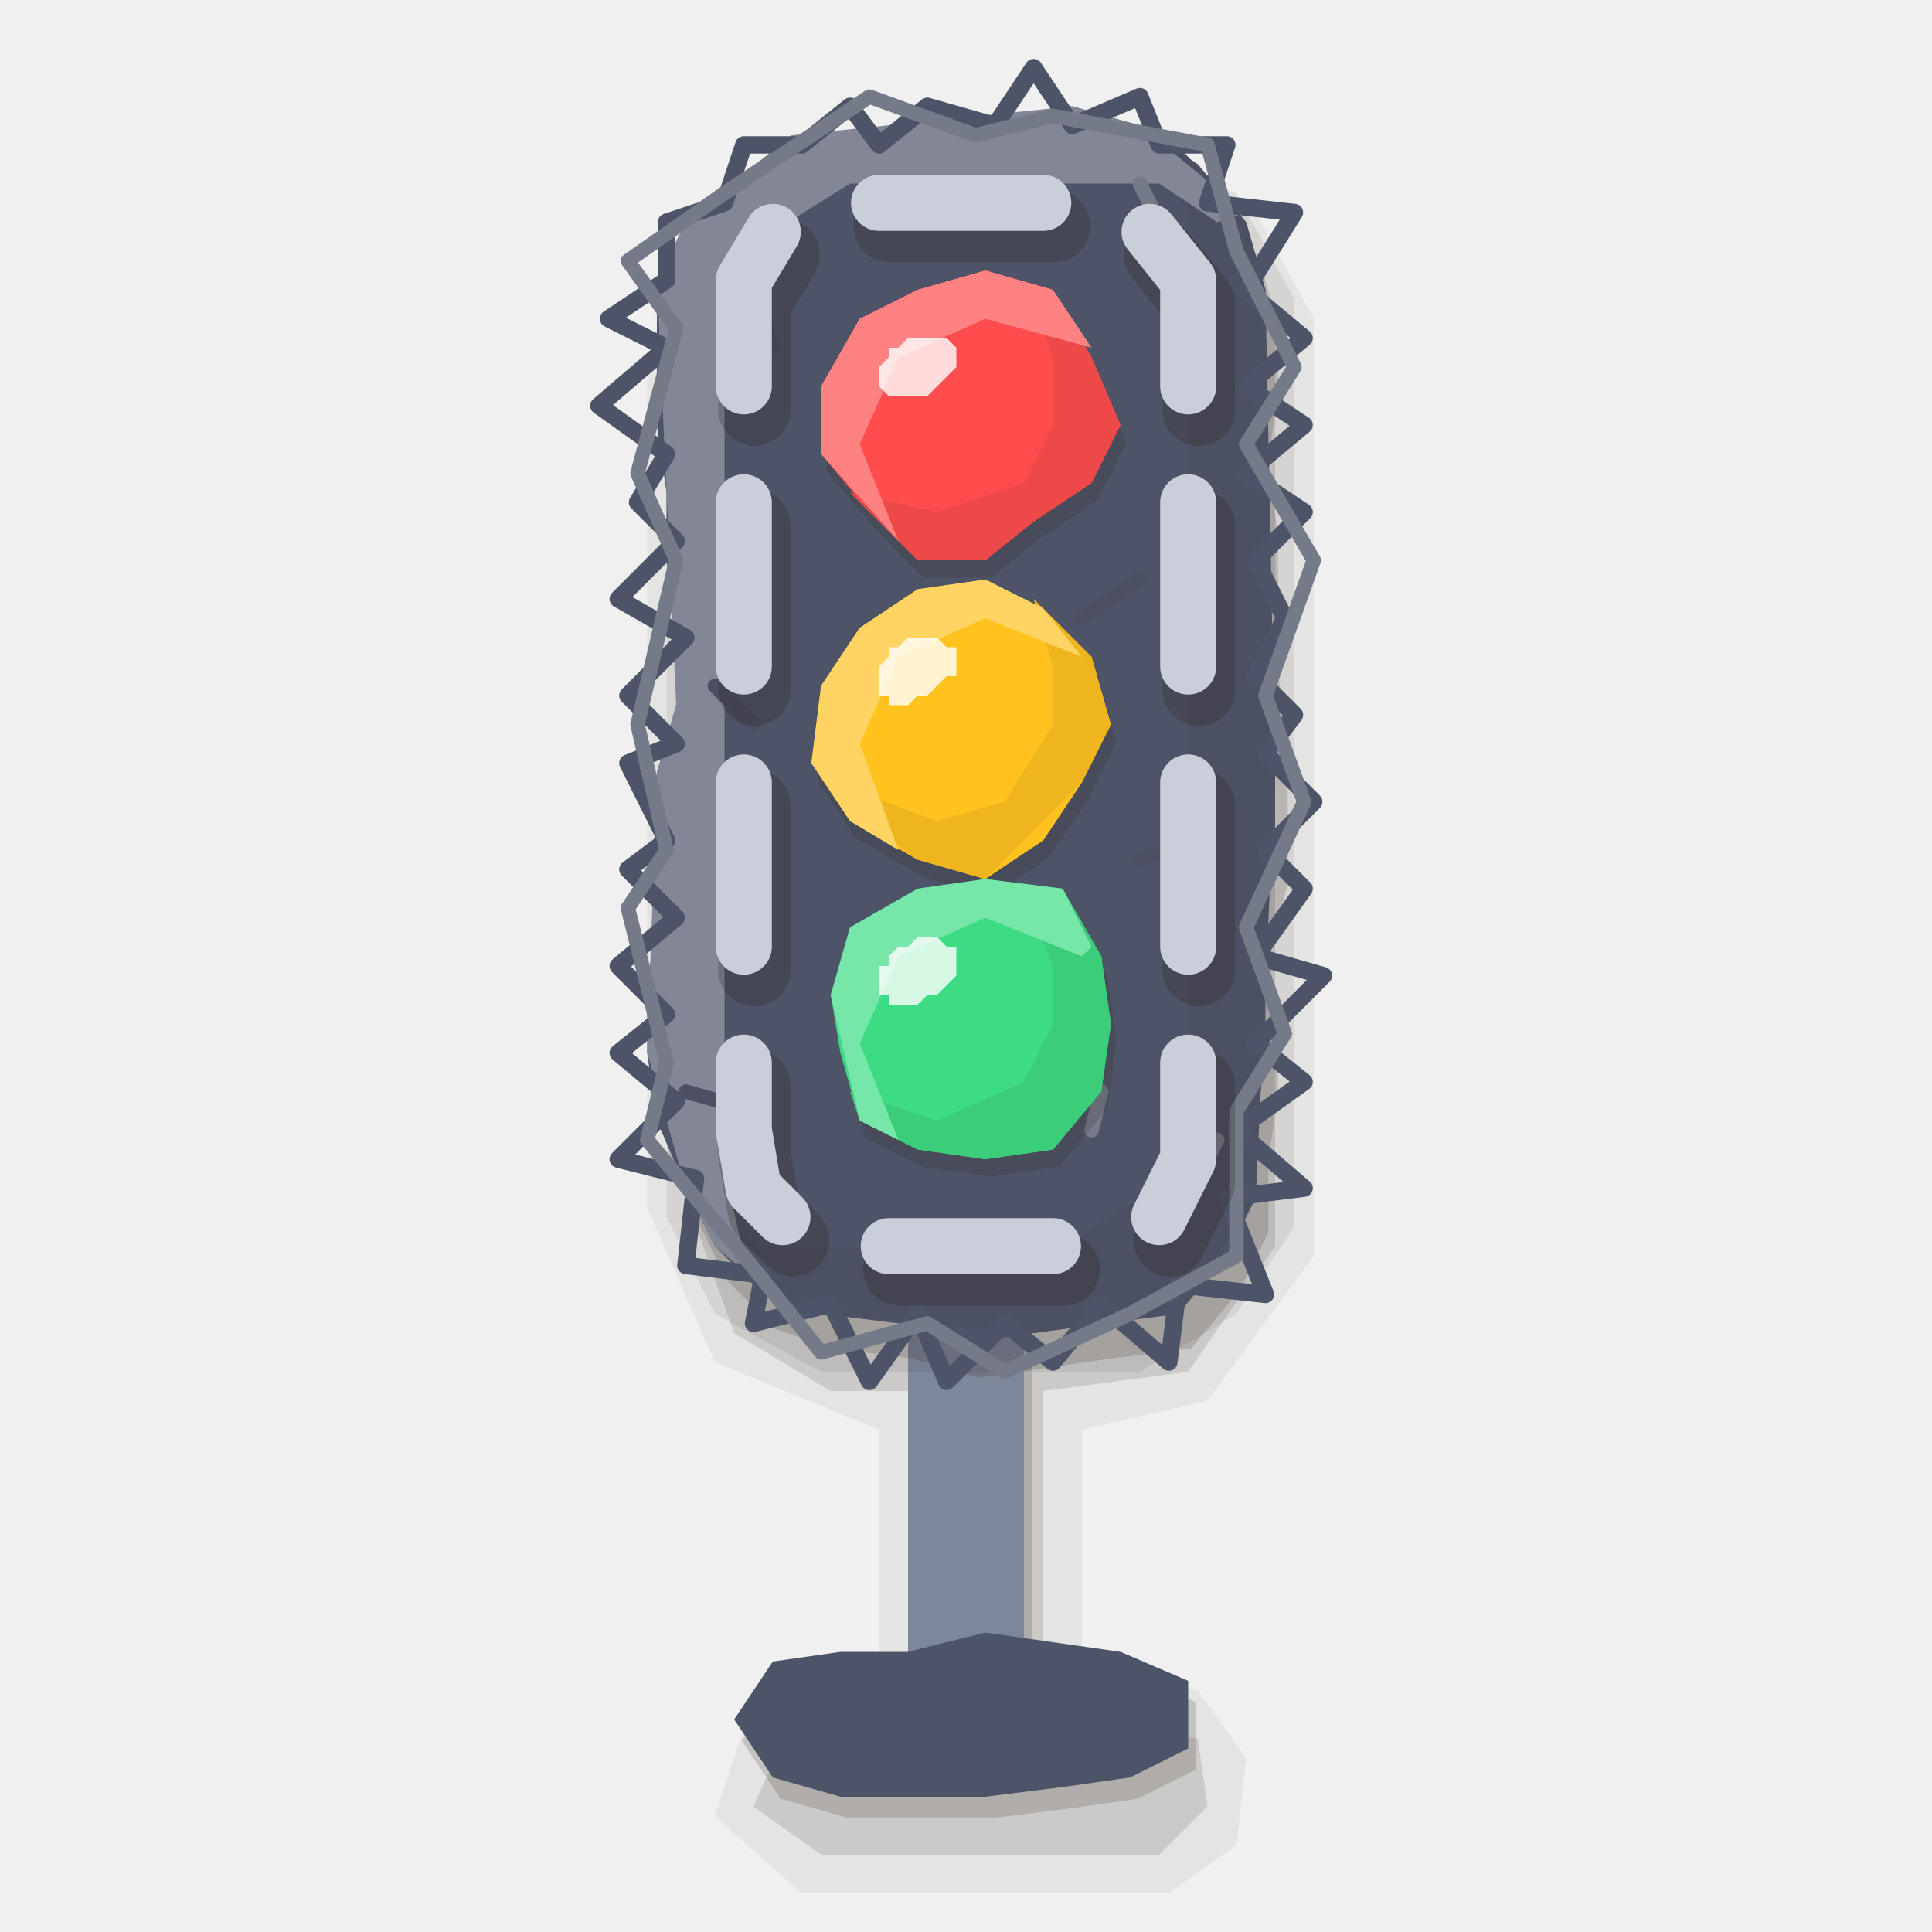
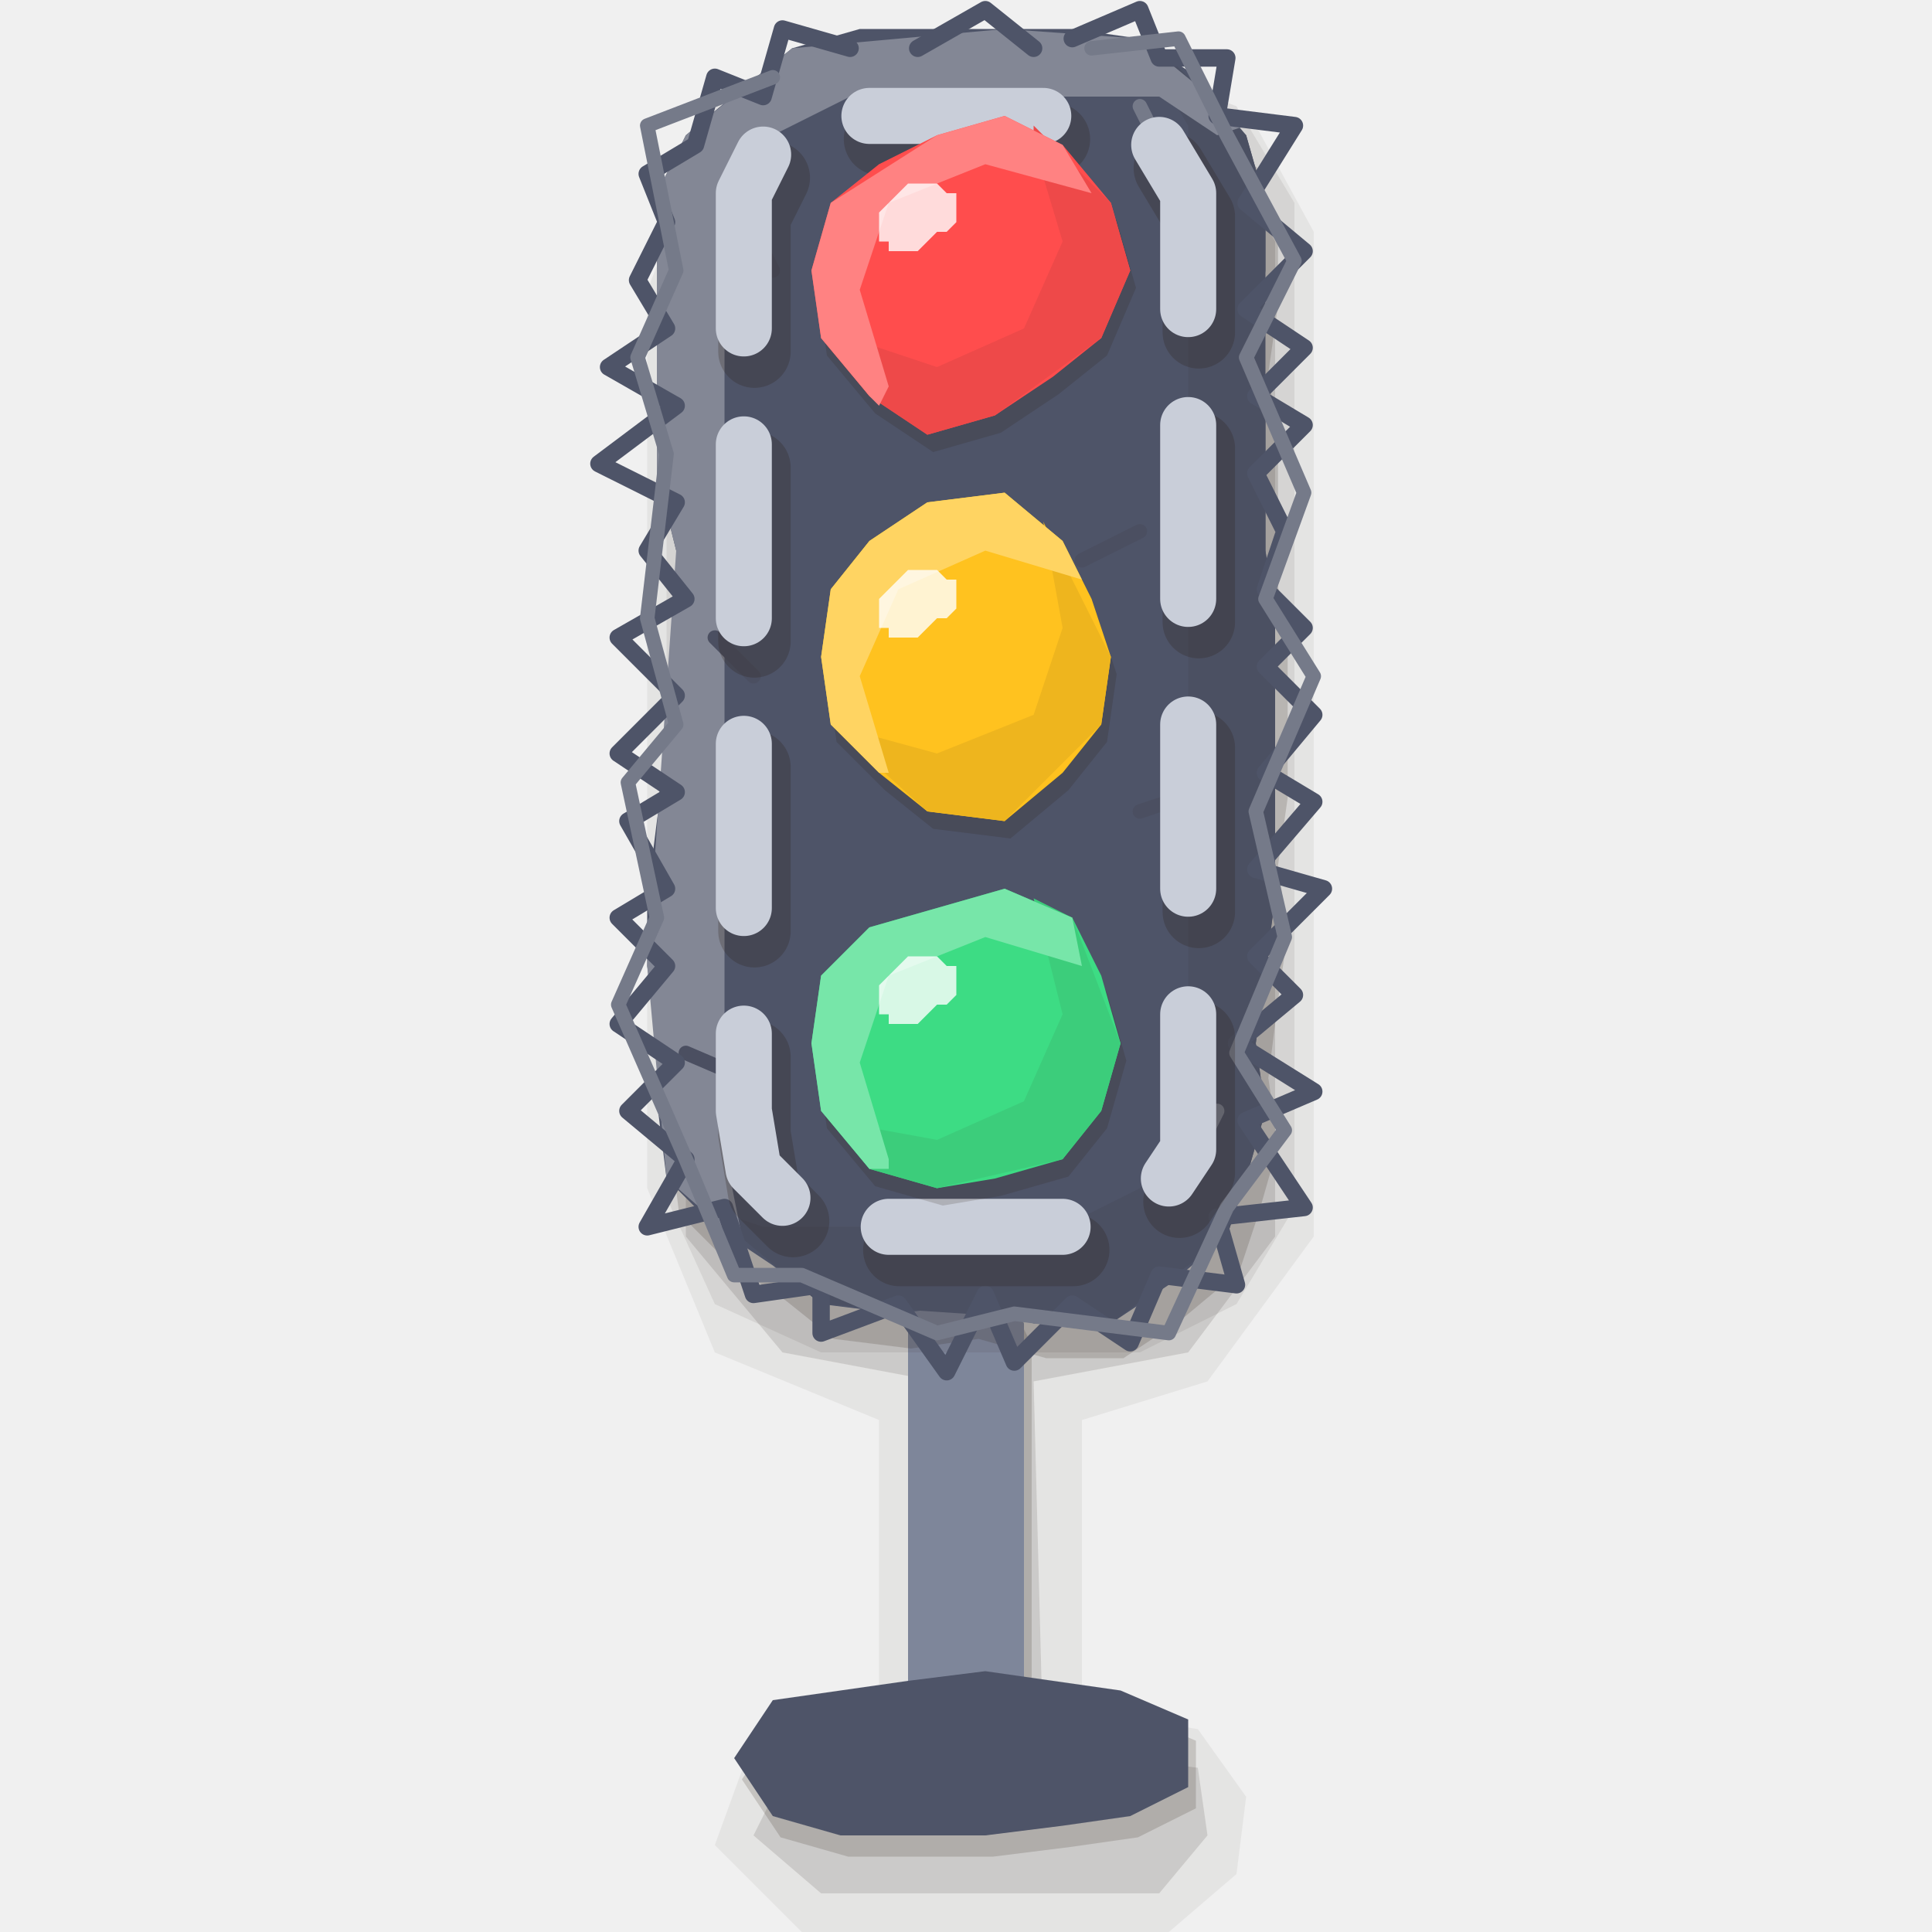
<svg xmlns="http://www.w3.org/2000/svg" viewBox="0 0 100 100" width="100" height="100">
  <defs>
    <path id="p1" d="M101 134l1 0 2 0 1 1 1 2 0 1 0 1 0 33 0 2 0 1-1 1-1 1-2 1-1 0-2 0-1 0-2-1-1-1-1-1 0-1 0-2 0-33 0-1 0-1 1-2 1-1 2 0 1 0z" />
-     <path id="p2" d="M116 171l-7-1-7-1-8 2-7 0-7 1-4 6 4 6 7 2 8 0 7 0 8-1 7-1 6-3 0-7z" />
-     <path id="p3" d="M111 11l-7 1-7 1-8 1-7 0-5 4-6 5-3 6 0 8 0 7 1 7 0 7 1 8 0 7-2 7 0 7 0 8-1 7 0 7 1 7 3 7 3 6 5 5 6 2 8 1 7 2 7-1 7-1 8-1 5-6 3-6 0-7 1-8 0-7-1-7 2-7 0-8 0-7-1-7 0-7 0-7-1-8 1-7 0-7-2-7-5-6-6-4z" />
-     <path id="p4" d="M119 24l4 5 0 11M123 52l0 17M123 81l0 17M123 110l0 10-3 6M109 129l-17 0M81 126l-3-3-1-6 0-7M77 98l0-17M77 69l0-17M77 40l0-11 3-5M91 21l17 0" />
-     <path id="p5" d="M116 44l-3-7-4-7-7-2-7 2-6 3-4 7 0 7 5 6 5 5 7 0 5-4 6-4z" />
-     <path id="p6" d="M99 36l0 1 0 1-1 1-1 1-1 1-1 0-1 0-1 0-1 0-1-1 0-1 0-1 1-1 0-1 1 0 1-1 1 0 2 0 1 0z" />
-     <path id="p7" d="M115 75l-2-7-5-5-6-3-7 1-6 4-4 6-1 8 4 6 7 4 7 2 6-4 4-6z" />
-     <path id="p8" d="M99 67l0 1 0 1 0 1-1 0-1 1-1 1-1 0-1 1-1 0-1 0 0-1-1 0 0-1 0-1 0-1 1-1 0-1 1 0 1-1 1 0 2 0 1 1z" />
-     <path id="p9" d="M115 106l-1-7-4-7-8-1-7 1-7 4-2 7 1 6 2 7 6 3 7 1 7-1 5-6z" />
-     <path id="p10" d="M99 98l0 1 0 1 0 1-1 1-1 1-1 0-1 1-1 0-1 0-1 0 0-1-1 0 0-1 0-1 0-1 1 0 0-1 1-1 1 0 1-1 2 0 1 1z" />
+     <path id="p2" d="M116 175l-7-1-7-1-8 1-7 1-7 1-4 6 4 6 7 2 8 0 7 0 8-1 7-1 6-3 0-7z" />
+     <path id="p3" d="M111 3l-7 0-7 0-8 0-7 2-5 4-6 5-3 6 0 8 0 7 0 7 0 7 2 8 0 7-1 7 0 7-1 7-1 8 0 7 1 7 0 7 1 8 5 5 6 4 5 4 8 1 7-1 7 2 8 0 6-4 6-5 2-6 2-7-1-7 1-8 1-7-1-7 1-7 0-8 0-7-1-7 0-7 0-8-1-7 1-7 0-7-2-7-5-6-6-4z" />
+     <path id="p4" d="M120 15l3 5 0 12M123 44l0 18M123 75l0 17M123 105l0 14-2 3M110 127l-18 0M81 124l-3-3-1-6 0-8M77 94l0-17M77 64l0-18M77 34l0-14 2-4M90 12l18 0" />
+     <path id="p5" d="M117 28l-2-7-5-6-6-3-7 2-6 3-5 4-2 7 1 7 5 6 6 4 7-2 6-4 5-4z" />
+     <path id="p6" d="M99 20l0 1 0 1 0 1-1 1-1 0-1 1-1 1-1 0-1 0-1 0 0-1-1 0 0-1 0-1 0-1 1-1 1-1 1-1 1 0 2 0 1 1z" />
+     <path id="p7" d="M115 68l-2-6-3-6-6-5-8 1-6 4-4 5-1 7 1 7 5 5 5 4 8 1 6-5 4-5z" />
+     <path id="p8" d="M99 60l0 1 0 1 0 1-1 1-1 0-1 1-1 1-1 0-1 0-1 0 0-1-1 0 0-1 0-1 0-1 1-1 1-1 1-1 1 0 2 0 1 1z" />
+     <path id="p9" d="M116 108l-2-7-3-6-7-3-7 2-7 2-5 5-1 7 1 7 5 6 7 2 6-1 7-2 4-5z" />
+     <path id="p10" d="M99 100l0 1 0 1 0 1-1 1-1 0-1 1-1 1-1 0-1 0-1 0 0-1-1 0 0-1 0-1 0-1 1-1 1-1 1-1 1 0 2 0 1 1z" />
  </defs>
  <g transform="scale(0.5)">
-     <path d="M79 18l-9 9-3 12 0 86 7 16 17 7 0 25-13 3-4 12 9 8 38 0 7-5 1-9-5-7-12-2 0-25 13-3 11-15 0-97-6-11-11-6-28-1z" fill="#2A1C14" opacity=".06" />
-     <path d="M81 22l-8 7-2 10 0 85 5 14 10 6 10 0-1 33-13 1-4 9 7 5 35 0 5-5-1-7-16-3 0-33 15-2 9-13 0-95-5-9-9-5-27-1z" fill="#2A1C14" opacity=".13" />
+     <path d="M74 13l-7 17 0 93 7 17 17 7 0 30-13 3-4 11 9 9 38 0 7-6 1-8-5-7-12-2 0-30 13-4 11-15 0-104-6-11-11-6-34 0z" fill="#2A1C14" opacity=".06" />
+     <path d="M76 16l-5 14 0 98 10 12 16 3-1 38-14 1-4 8 7 6 35 0 5-6-1-7-16-2-1-38 16-3 9-12 0-103-5-9-9-5-27-1z" fill="#2A1C14" opacity=".13" />
    <use href="#p1" fill="#2A1C14" opacity=".17" transform="translate(.8 2.2)" />
    <use href="#p1" fill="#7E869A" />
    <use href="#p2" fill="#2A1C14" opacity=".17" transform="translate(.8 2.2)" />
    <use href="#p2" fill="#4E5468" />
-     <path d="M112 14l-28 1-10 6-5 10 0 95 5 10 11 6 33 0 10-6 6-9 0-96-6-11z" fill="#2A1C14" opacity=".08" />
+     <path d="M112 5l-28 1-10 5-5 10 0 103 5 11 11 5 33 0 10-5 6-10 0-104-6-10z" fill="#2A1C14" opacity=".08" />
    <use href="#p3" fill="#2A1C14" opacity=".17" transform="translate(1.3 3.6)" />
    <use href="#p3" fill="#4E5468" />
-     <path d="M72 125l7 9 6 2 22 2 15-2 8-12 2-44-1-50-2-7-8-9-1 3 3 5 0 94-5 8-8 5-31 0z" fill="#4B5062" />
-     <path d="M111 11l-29 3-11 9-3 6 2 44-2 7-1 29 4 14 3 6 7 6-4-5-2-9 0-89 5-8 8-5 32 0 6 4 3-1-11-9z" fill="#838795" />
-     <path d="M118 19l2 4m6 95l-3 6m-9-11l-1 4" fill="none" stroke="#757A89" stroke-width="1.5" stroke-linecap="round" stroke-linejoin="round" />
-     <path d="M78 29l2 7m38 24l-6 4m-38 7l4 4m43 13l-3 1m-47 24l7 2" fill="none" stroke="#4B4F61" stroke-width="1.5" stroke-linecap="round" stroke-linejoin="round" />
-     <path d="M111 13l7-3 2 5 7 0-2 6 9 1-5 8 6 5-6 5 6 4-6 5 6 4-5 5 3 6-3 6 4 4-3 4 5 5-5 5 4 4-5 7 7 2-7 7 5 4-7 5 7 6-8 1 4 10-9-1-1 8-7-6-5 6-5-4-6 6-3-7-5 7-4-8-8 2 1-5-8-1 1-9-8-2 6-6-6-5 5-4-5-5 6-5-5-5 4-3-4-8 5-2-5-5 6-6-7-4 6-6-4-4 3-5-7-5 7-6-6-3 6-4 0-6 6-2 2-6 6 0 5-4 3 4 5-4 7 2 4-6 4 6" fill="none" stroke="#4E5468" stroke-width="1.8" stroke-linecap="round" stroke-linejoin="round" />
-     <path d="M109 12l16 3 3 11 6 12-5 8 7 12-5 14 4 11-6 13 4 11-5 8 0 15-11 6-13 6-8-5-11 3-8-10-10-12 2-8-4-16 4-6-3-13 4-17-4-9 4-15-5-7 10-7 15-10 11 4 8-2" fill="none" stroke="#757A89" stroke-width="1.5" stroke-linecap="round" stroke-linejoin="round" />
+     <path d="M73 125l12 10 30 2 12-9 2-6 2-7-1-7 2-15 0-29-1-7 0-36-2-7-9-9 0 3 3 5 0 102-5 8-8 4-31 0z" fill="#4B5062" />
+     <path d="M104 3l-22 2-11 9-3 6 0 29 2 8-3 43 2 22 8 7-2-10 0-96 5-9 8-4 32 0 6 4 3-1-11-9z" fill="#838795" />
+     <path d="M118 11l2 4m6 100l-3 6m-9-11l-1 4" fill="none" stroke="#757A89" stroke-width="1.5" stroke-linecap="round" stroke-linejoin="round" />
+     <path d="M77 22l3 6m38 27l-6 3m10-4l1 7m-49 5l4 4m43 13l-3 1m-47 25l7 3" fill="none" stroke="#4B4F61" stroke-width="1.5" stroke-linecap="round" stroke-linejoin="round" />
+     <path d="M111 4l7-3 2 5 7 0-1 6 8 1-5 8 6 5-6 6 6 4-5 5 5 3-5 5 3 6-2 6 4 4-4 4 5 5-5 6 5 3-6 7 7 2-7 7 4 4-6 5 8 5-7 3 6 9-9 1 2 7-8-1-3 7-6-4-6 6-3-7-4 8-5-7-8 3 0-5-7 1-3-9-8 2 4-7-6-5 5-5-6-4 5-6-5-5 5-3-4-7 5-3-6-4 6-6-6-6 7-4-4-5 3-5-8-4 8-6-7-4 6-4-3-5 3-6-2-5 5-3 2-7 5 2 2-7 7 2M95 5l7-4 5 4" fill="none" stroke="#4E5468" stroke-width="1.8" stroke-linecap="round" stroke-linejoin="round" />
+     <path d="M113 5l9-1 5 10 7 13-5 10 6 14-4 11 5 8-6 14 3 13-5 12 5 8-6 8-6 13-16-2-8 2-14-6-7 0-5-12-7-16 4-9-3-14 5-6-3-11 2-17-3-10 4-9-3-15 13-5" fill="none" stroke="#757A89" stroke-width="1.5" stroke-linecap="round" stroke-linejoin="round" />
    <use href="#p4" fill="none" stroke="#2A1C14" stroke-width="7.5" stroke-linecap="round" stroke-linejoin="round" opacity=".24" transform="translate(1.1 2.4)" />
    <use href="#p4" fill="none" stroke="#C9CED9" stroke-width="5.8" stroke-linecap="round" stroke-linejoin="round" />
    <use href="#p5" fill="#2A1C14" opacity=".17" transform="translate(.6 1.8)" />
    <use href="#p5" fill="#FF4D4D" />
-     <path d="M113 37l-5-7-1 2 2 5 0 7-3 6-9 3-9-2 7 7 7 0 5-4 6-4 3-6z" fill="#EE4949" />
-     <path d="M109 30l-7-2-7 2-6 3-4 7 0 7 8 9-4-10 4-9 9-4 11 3z" fill="#FF8282" />
+     <path d="M115 21l-8-8 0 2 3 10-4 9-9 4-9-3-2 1 4 5 6 4 7-2 11-8 3-7z" fill="#EE4949" />
+     <path d="M110 15l-6-3-7 2-11 7-2 7 1 7 5 6 1 1 1-2-3-10 3-9 10-4 11 3z" fill="#FF8282" />
    <use href="#p6" fill="#FFFFFF" opacity=".80" />
    <use href="#p7" fill="#2A1C14" opacity=".17" transform="translate(.6 1.8)" />
    <use href="#p7" fill="#FFC21F" />
-     <path d="M113 68l-6-6 2 7 0 6-5 8-7 2-8-3-2 1 8 6 7 2 10-10 3-6z" fill="#EEB51E" />
-     <path d="M108 63l-6-3-7 1-6 4-4 6-1 8 4 6 5 3-4-11 4-9 9-4 10 4z" fill="#FFD462" />
+     <path d="M115 68l-7-14 2 11-3 9-10 4-11-3 10 9 8 1 10-10z" fill="#EEB51E" />
+     <path d="M110 56l-6-5-8 1-6 4-4 5-1 7 1 7 5 5 1 0-3-10 4-9 9-4 10 3z" fill="#FFD462" />
    <use href="#p8" fill="#FFFFFF" opacity=".80" />
    <use href="#p9" fill="#2A1C14" opacity=".17" transform="translate(.6 1.8)" />
    <use href="#p9" fill="#3DDC84" />
-     <path d="M114 99l-4-7-3 1 0 2 2 5 0 6-3 6-9 4-9-3 1 3 6 3 7 1 7-1 5-6 1-7z" fill="#3CCD7B" />
-     <path d="M110 92l-8-1-7 1-7 4-2 7 3 13 4 2-4-10 4-9 9-4 10 4 1-1z" fill="#77E6A9" />
+     <path d="M116 108l-5-13-4-2 3 12-4 9-9 4-11-2 4 5 7 2 13-3 4-5z" fill="#3CCD7B" />
+     <path d="M111 95l-7-3-7 2-7 2-5 5-1 7 1 7 5 6 2 0 0-1-3-10 3-9 10-4 10 3z" fill="#77E6A9" />
    <use href="#p10" fill="#FFFFFF" opacity=".80" />
  </g>
</svg>
